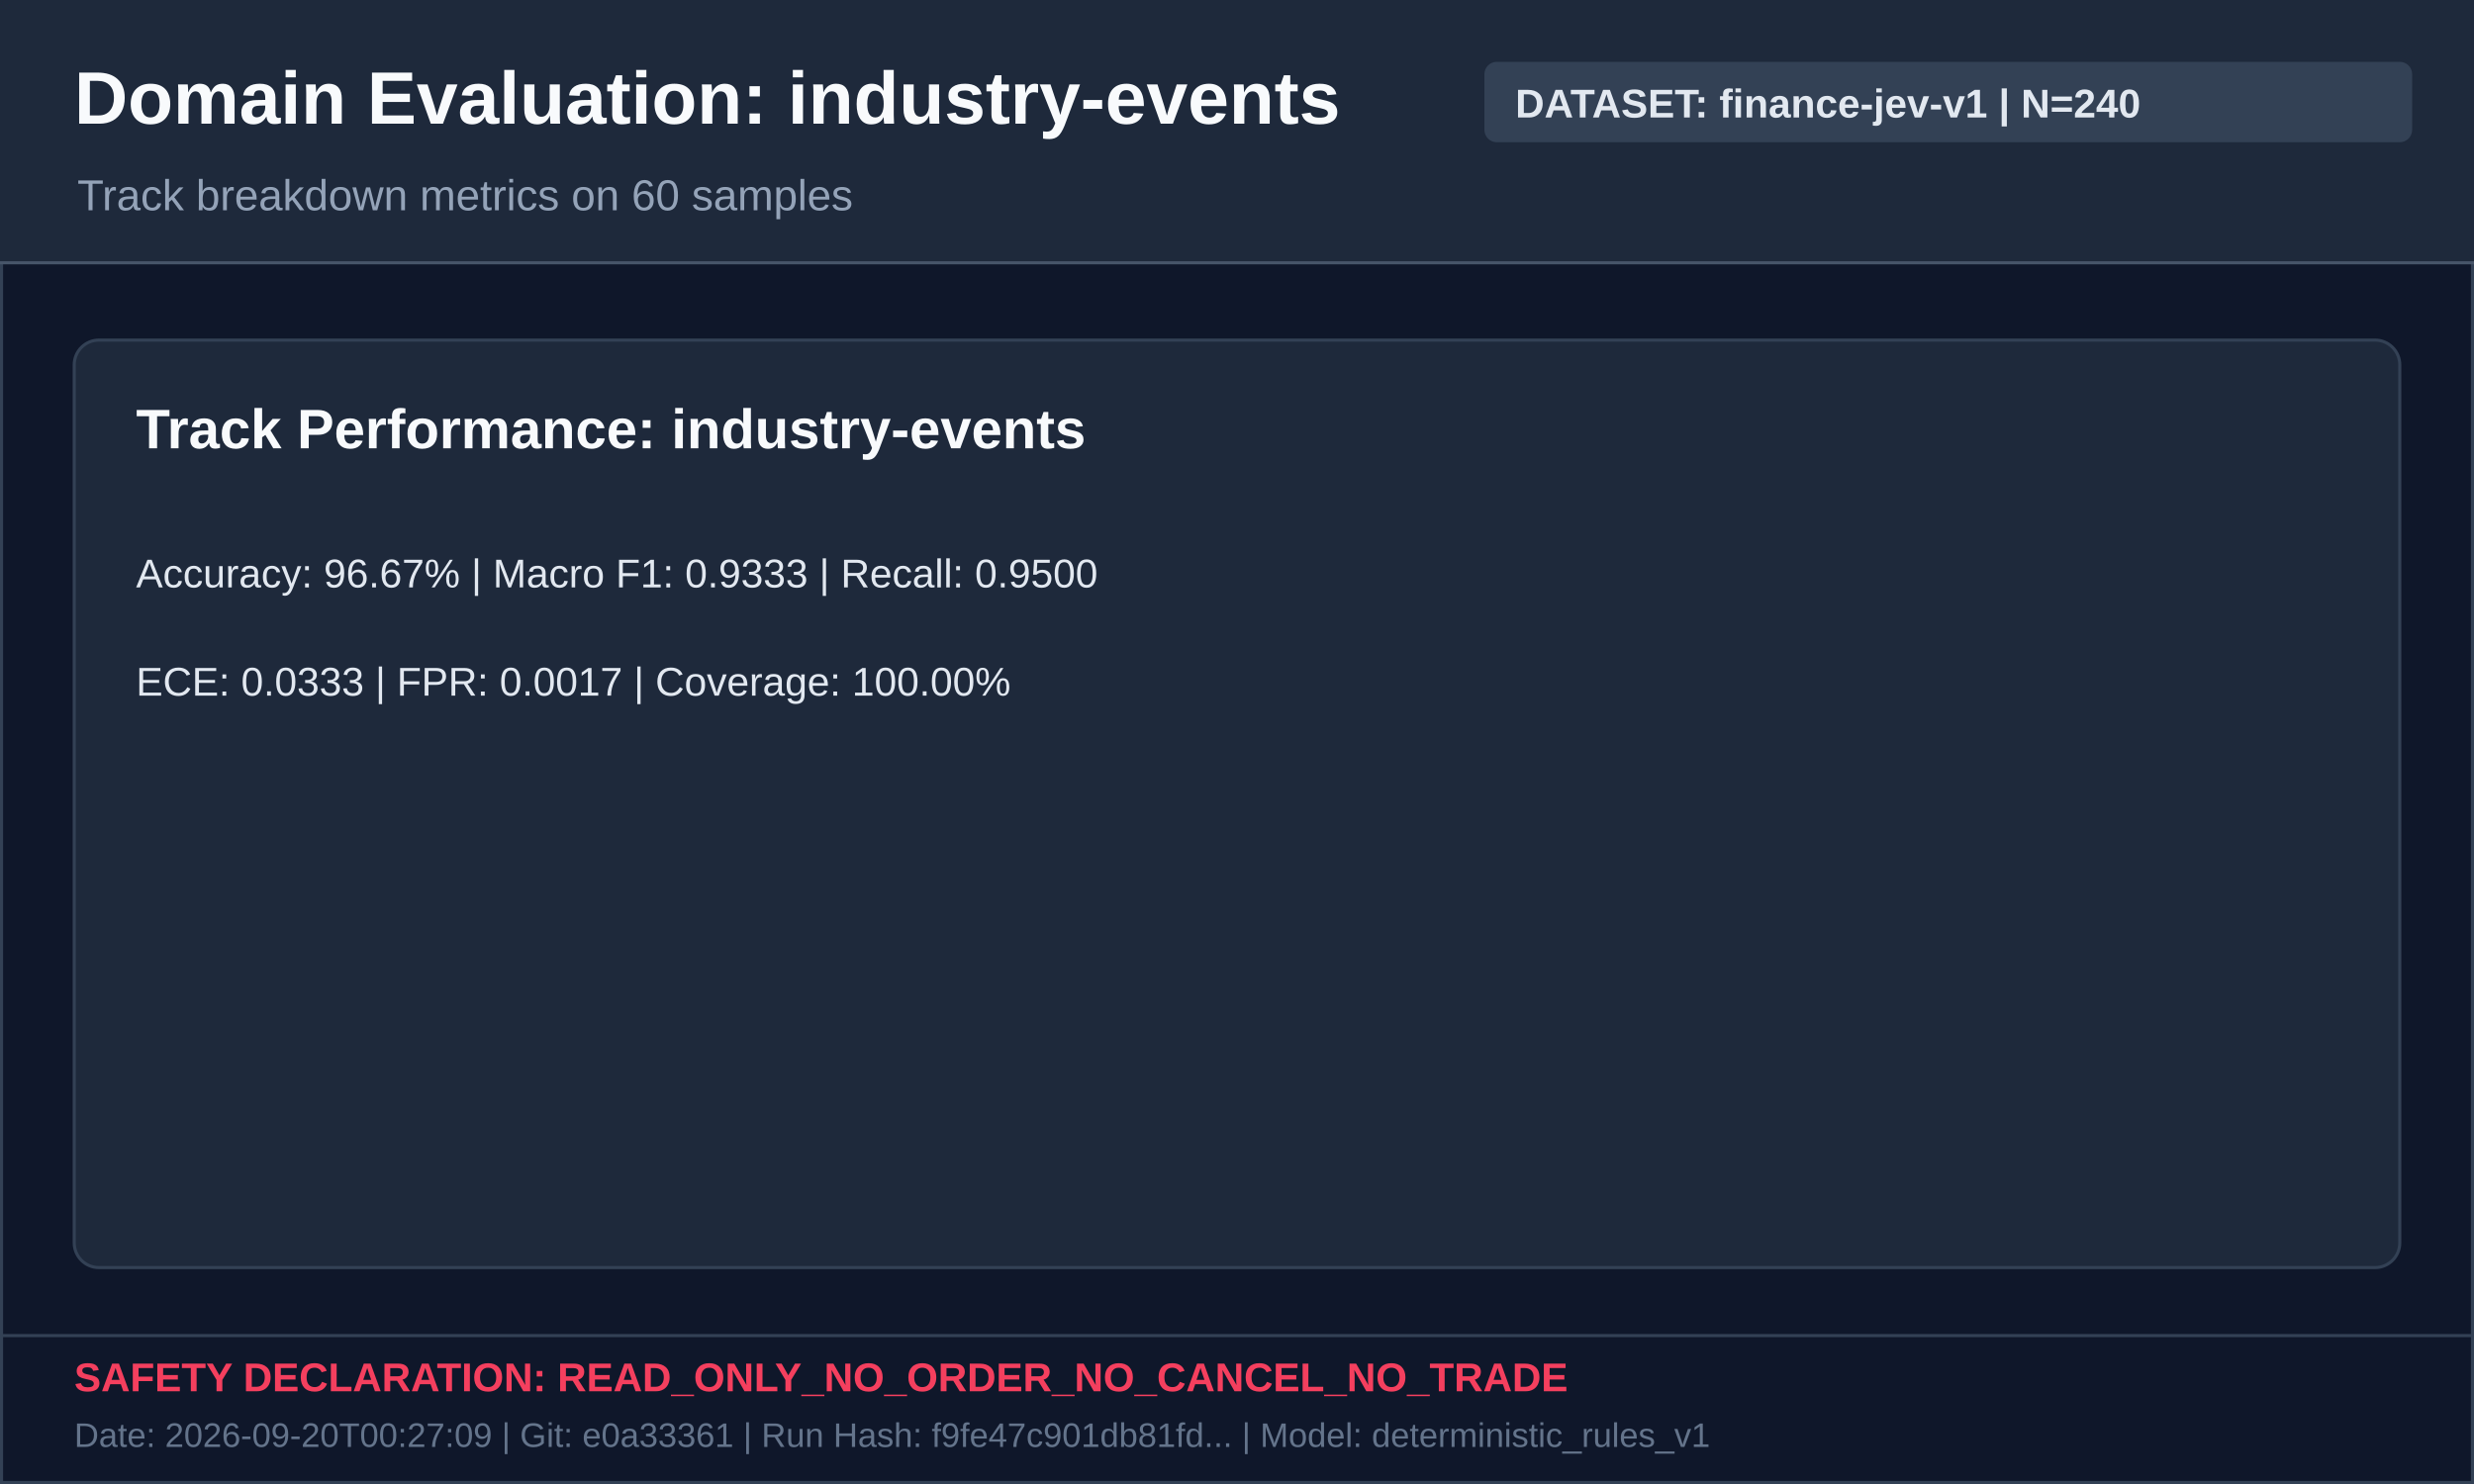
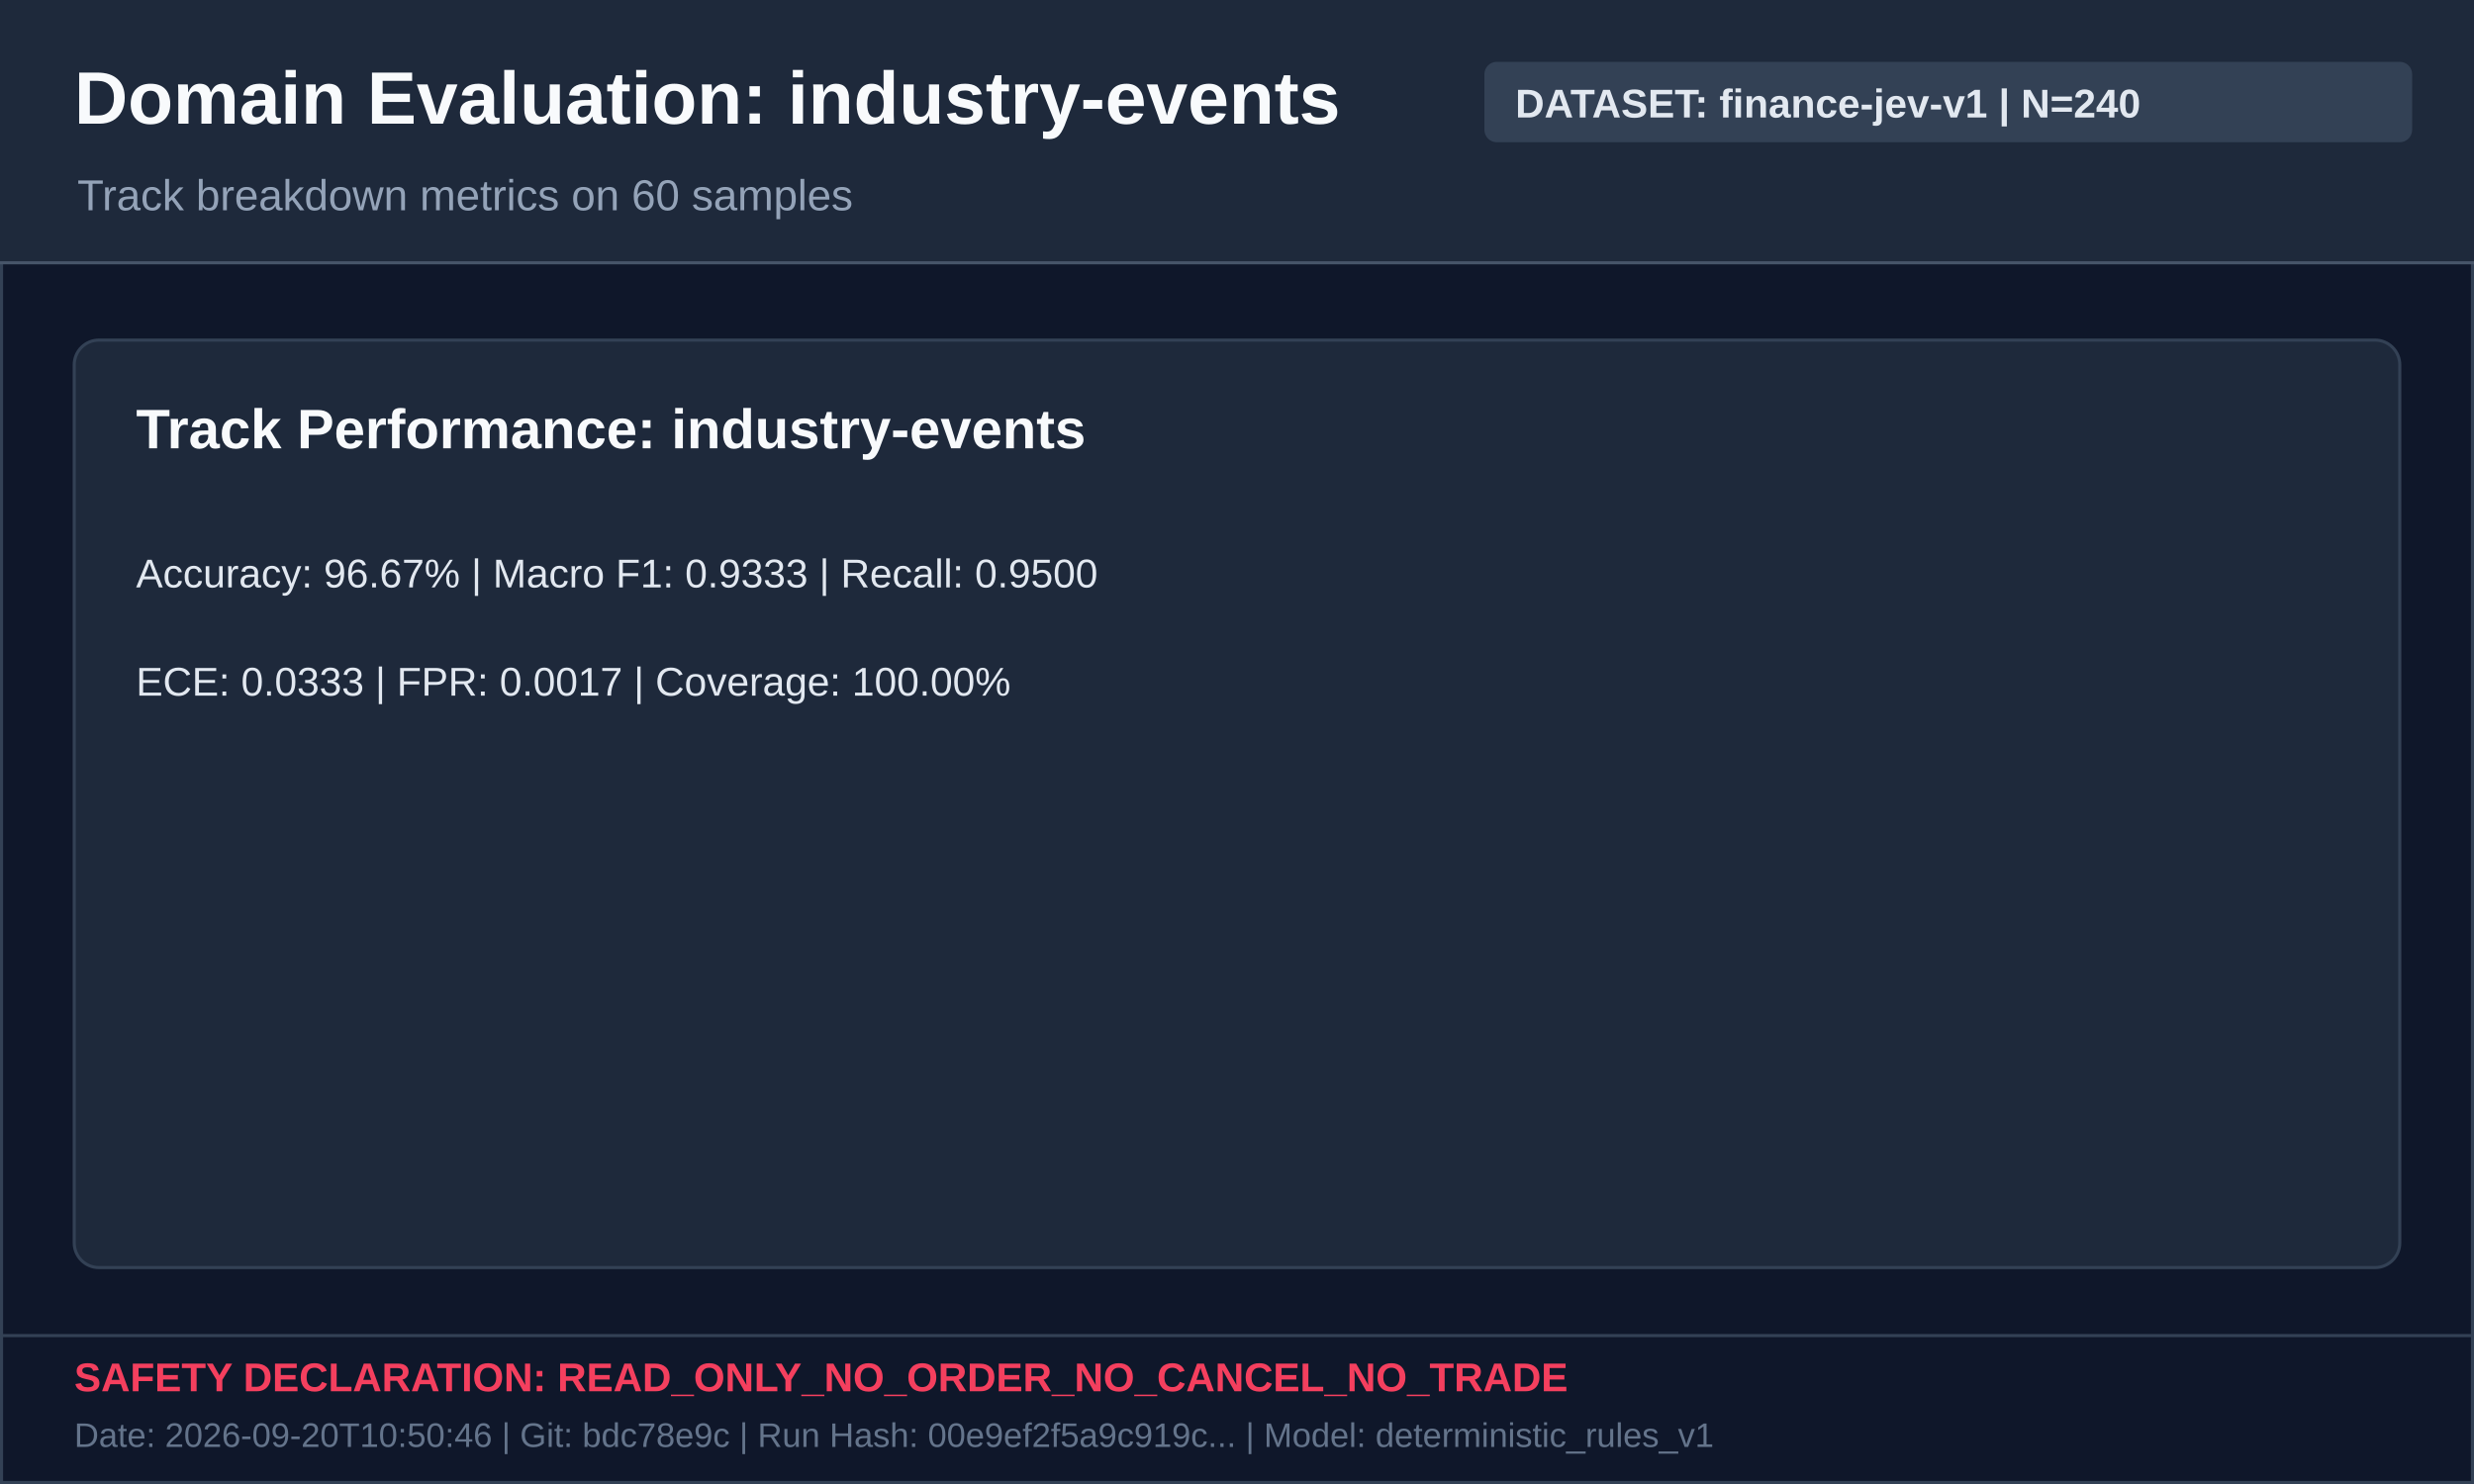
<svg xmlns="http://www.w3.org/2000/svg" width="800" height="480" viewBox="0 0 800 480">
  <style>
    .title { font-family: -apple-system, BlinkMacSystemFont, 'Segoe UI', Arial, sans-serif; font-size: 24px; font-weight: bold; fill: #f8fafc; }
    .subtitle { font-family: -apple-system, BlinkMacSystemFont, 'Segoe UI', Arial, sans-serif; font-size: 14px; fill: #94a3b8; }
    .heading { font-family: -apple-system, BlinkMacSystemFont, 'Segoe UI', Arial, sans-serif; font-size: 18px; font-weight: bold; fill: #f8fafc; }
    .body { font-family: -apple-system, BlinkMacSystemFont, 'Segoe UI', Arial, sans-serif; font-size: 13px; fill: #e2e8f0; }
    .meta { font-family: -apple-system, BlinkMacSystemFont, 'Segoe UI', Arial, sans-serif; font-size: 11px; fill: #64748b; }
    .safety { font-family: -apple-system, BlinkMacSystemFont, 'Segoe UI', Arial, sans-serif; font-size: 13px; font-weight: bold; fill: #f43f5e; }
  </style>
  <rect width="800" height="480" fill="#0f172a" stroke="#334155" stroke-width="2" />
  <rect width="800" height="85" fill="#1e293b" />
  <line x1="0" y1="85" x2="800" y2="85" stroke="#475569" stroke-width="1" />
  <rect x="480" y="20" width="300" height="26" rx="4" fill="#334155" />
  <text x="490" y="38" class="body" font-weight="bold">DATASET: finance-jev-v1 | N=240</text>
  <text x="24" y="40" class="title">Domain Evaluation: industry-events</text>
  <text x="25" y="68" class="subtitle">Track breakdown metrics on 60 samples</text>
  <rect x="24" y="110" width="752" height="300" rx="8" fill="#1e293b" stroke="#334155" />
  <text x="44" y="145" class="heading">Track Performance: industry-events</text>
  <text x="44" y="190" class="body">Accuracy: 96.67%  |  Macro F1: 0.9333  |  Recall: 0.9500</text>
  <text x="44" y="225" class="body">ECE: 0.0333  |  FPR: 0.0017  |  Coverage: 100.00%</text>
  <line x1="0" y1="432" x2="800" y2="432" stroke="#334155" stroke-width="1" />
  <text x="24" y="450" class="safety">SAFETY DECLARATION: READ_ONLY_NO_ORDER_NO_CANCEL_NO_TRADE</text>
-   <text x="24" y="468" class="meta">Date: 2026-09-20T00:27:09 | Git: e0a33361 | Run Hash: f9fe47c901db81fd... | Model: deterministic_rules_v1</text>
+   <text x="24" y="468" class="meta">Date: 2026-09-20T10:50:46 | Git: bdc78e9c | Run Hash: 00e9ef2f5a9c919c... | Model: deterministic_rules_v1</text>
</svg>
